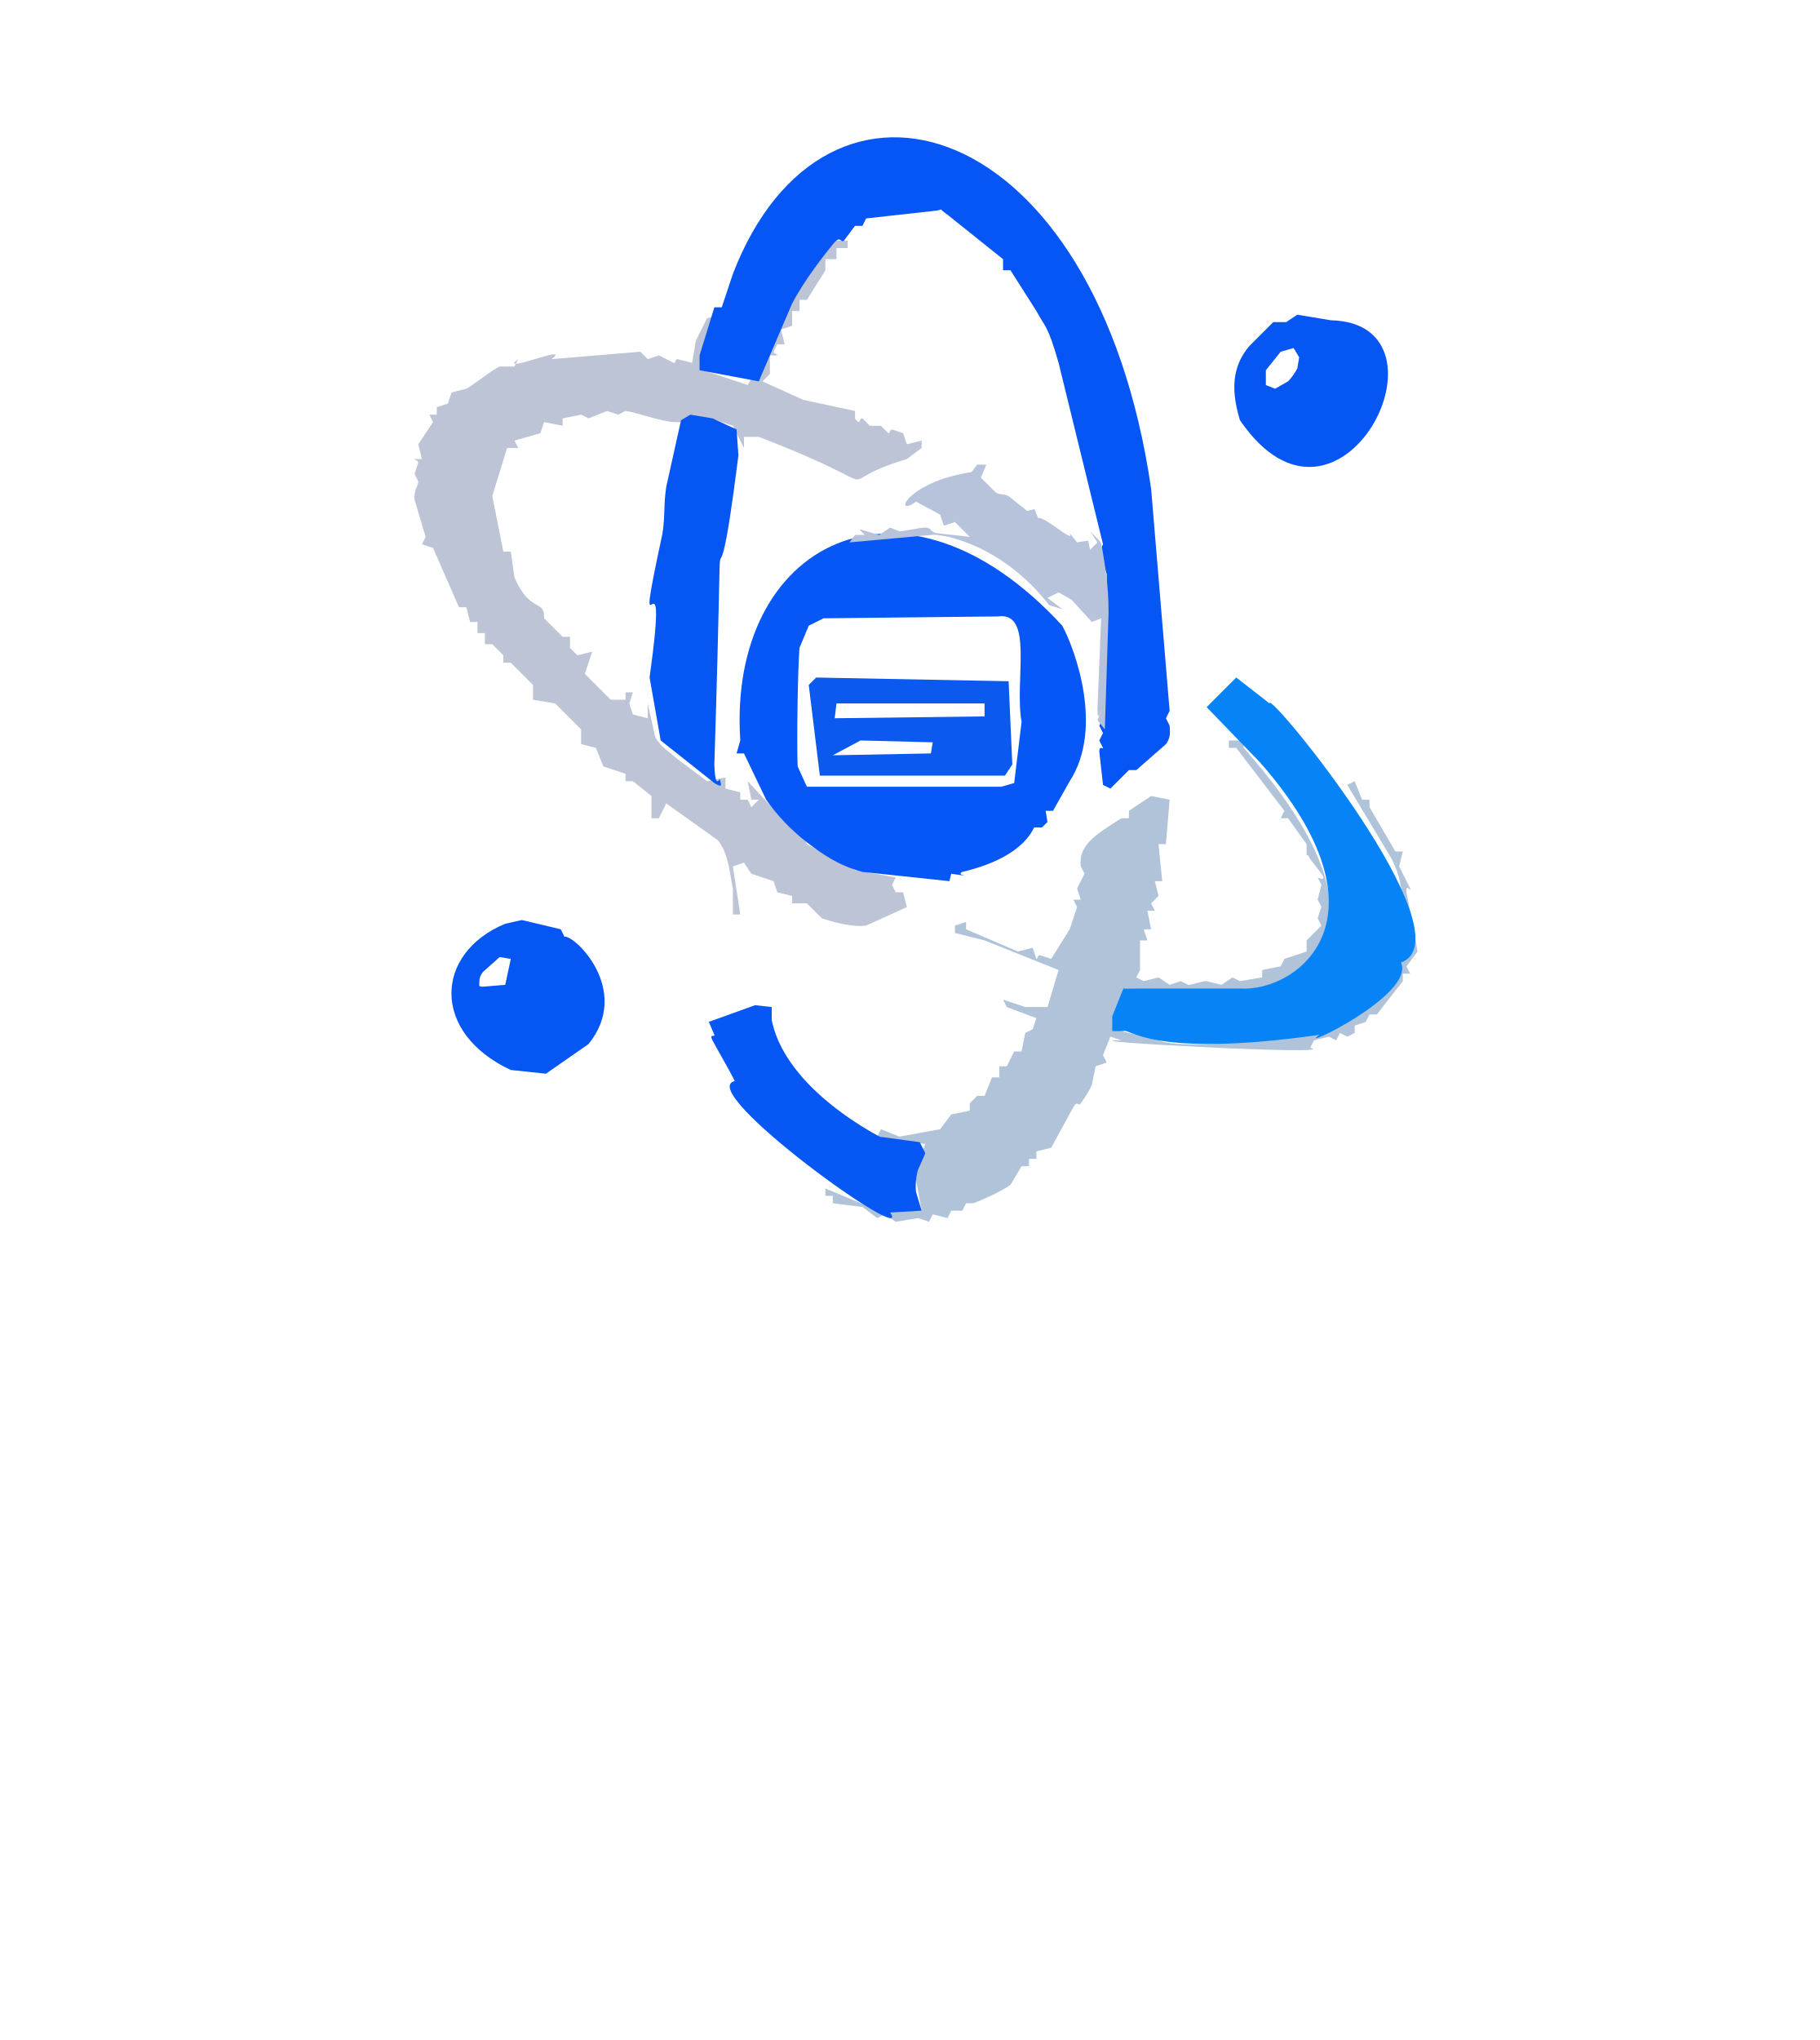
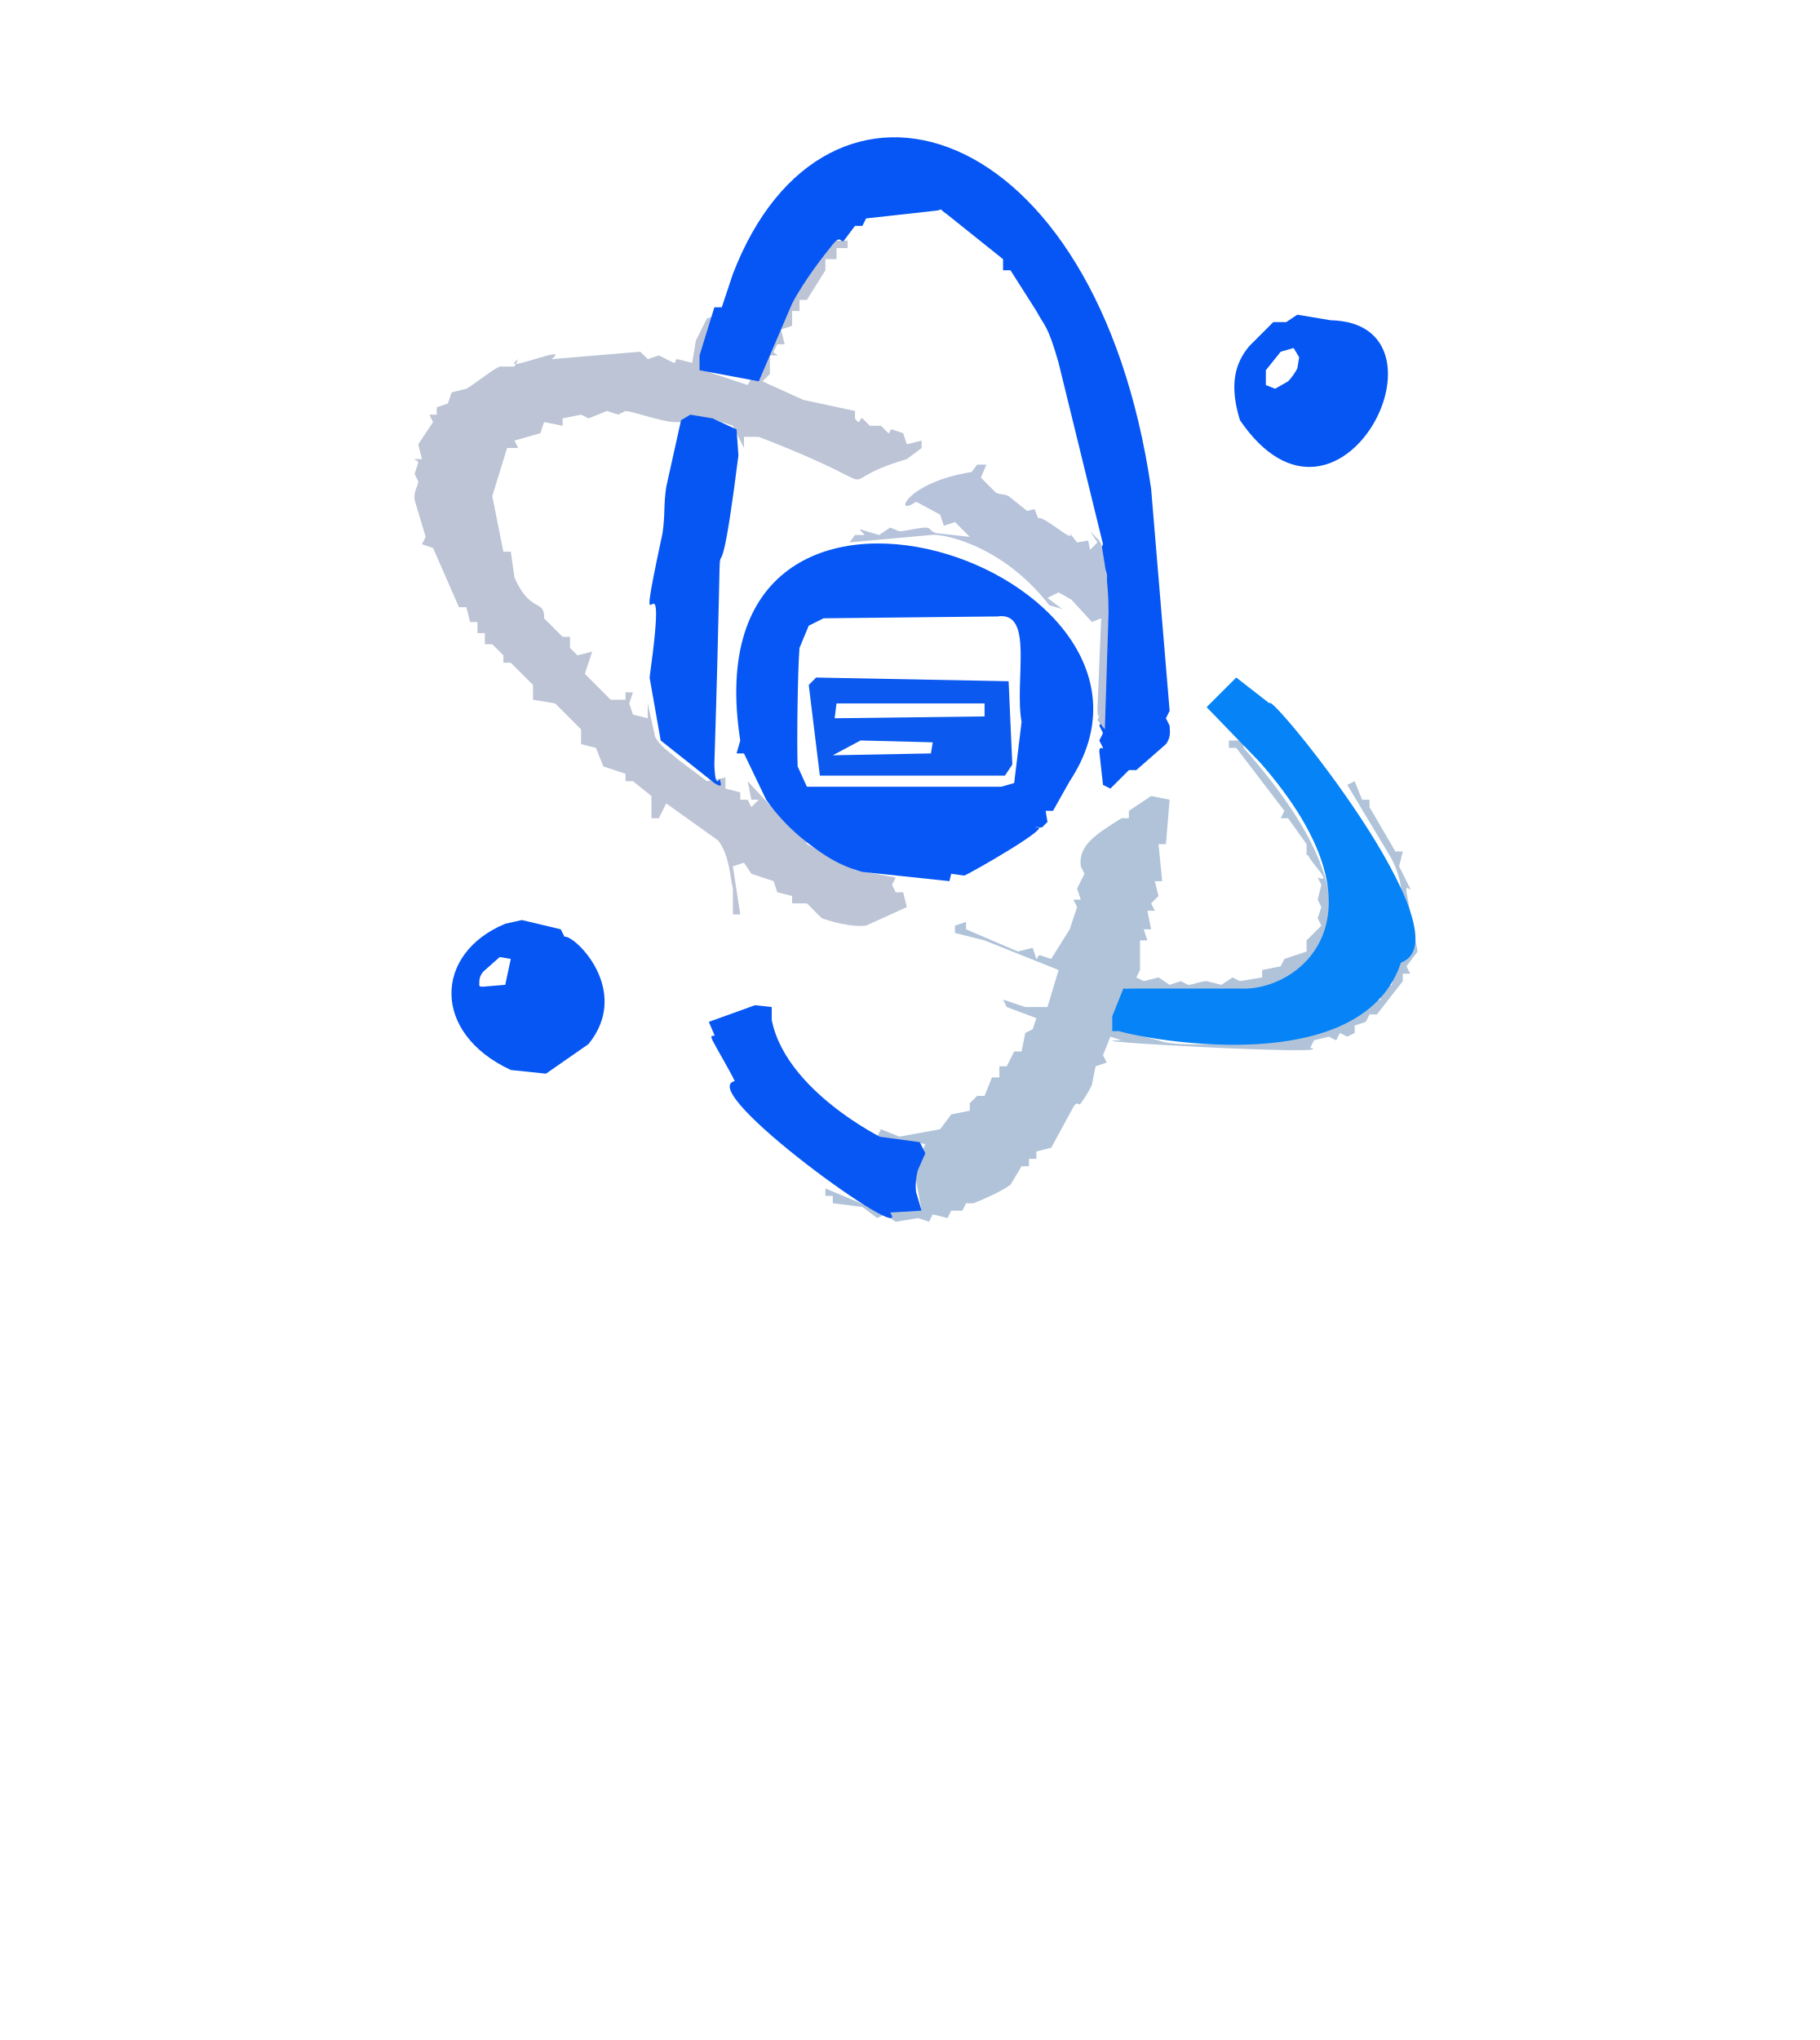
<svg xmlns="http://www.w3.org/2000/svg" width="983" height="1102" viewBox="0 0 983 1102">
  <path d="M448 130 L458 130 L458 134 L452 134 L452 140 L446 140 L446 146 L436 162 L432 162 L432 168 L428 168 L428 176 L422 178 L424 186 L420 186 L418 190 C418 191 420.5 191.5 420 192 L416 192 L416 202 L412 206 L434 216 L462 222 L462 226 C462.5 227 463.5 228 464 228 C464.5 228 465 225.5 466 226 L470 230 L476 230 L480 234 C481 234.5 480.5 232 482 232 L488 234 L490 240 L498 238 L498 242 L490 248 C442.5 262 490.5 267 410 236 L402 236 L402 242 L396 230 L384 226 C378.5 225.5 371.5 228.5 364 228 C356.5 227.5 343 222.5 338 222 L334 224 L328 222 L318 226 L314 224 L304 226 L304 230 L294 228 L292 234 L278 238 L280 242 L274 242 L266 268 L272 298 L276 298 L278 312 C286.5 331.5 294.5 323.5 294 334 L304 344 L308 344 L308 350 L312 354 L320 352 L316 364 L330 378 L338 378 L338 374 L342 374 L340 380 L342 386 L350 388 L350 380 L354 398 C356.5 403 361.5 406 366 410 L382 422 L392 420 L392 426 L400 428 L400 432 L404 432 L406 436 L410 432 L406 432 L404 422 L430 450 L434 450 L436 456 L462 470 L484 474 L482 478 L484 482 L488 482 L490 490 L468 500 C460.5 501 449.5 498 444 496 L436 488 L428 488 L428 484 L420 482 L418 476 L406 472 L402 466 L396 468 L400 494 L396 494 L396 480 C394.5 473.5 394 461.5 388 454 L360 434 L356 442 L352 442 L352 430 L342 422 L338 422 L338 418 L326 414 L322 404 L314 402 L314 394 L300 380 L288 378 L288 370 L276 358 L272 358 L272 354 L266 348 L262 348 L262 342 L258 342 L258 336 L254 336 L252 328 L248 328 L234 296 L228 294 L230 290 L224 270 C223.5 265 226 262.5 226 260 L224 256 L226 250 C226 248.5 223.5 248.5 224 248 L228 248 L226 240 L234 228 L232 224 L236 224 L236 220 L242 218 L244 212 L252 210 C256.5 207.5 265.5 200 270 198 L278 198 L280 194 C268 203 310 185 298 194 L346 190 L350 194 L356 192 L364 196 C365.5 196.5 364.5 194 366 194 L374 196 L376 184 L382 172 L388 170 L380 200 L404 208 L416 186 L422 168 L426 168 L426 162 Z" fill="#BCC4D5" />
  <path d="M632 384 L630 388 L632 392 C632 394.5 633 398 630 402 L614 416 L610 416 L600 426 L596 424 L594 406 C594 402.5 596 405 596 404 L594 400 L596 396 L594 392 L596 388 C596.5 374.5 598.5 325 598 310 L594 298 L596 294 L572 196 C566 175 564.5 176.5 560 168 L546 146 L542 146 L542 140 L512 116 C505.5 111.5 511.5 113.5 504 114 L468 118 L466 122 L462 122 L456 130 C454 131.5 454.5 126.5 450 132 C445.5 137.5 434.5 151.5 428 164 L410 206 L378 200 L378 192 L386 166 L390 166 L396 148 C446 18 592.5 61.5 622 264 Z" fill="#0656F5" />
-   <path d="M569 438 L565 438 L566 444 L563 447 L559 447 C558.5 445.5 556 462.5 520 471 C517 472.5 522 473 521 473 L514 472 L513 476 L466 471 C453 467.5 444.5 461.5 436 455 C427.5 448.5 419.5 440 414 432 L402 407 L398 407 L400 400 C393 293.5 487.5 244 574 338 C581 351 596.5 393.5 578 422 Z M445 334 L437 338 L432 350 C431 362.5 430.5 401.5 431 414 L436 425 L541 425 L548 423 L552 390 C548 367.5 559 330 539 333 Z" fill="#0657F6" fill-rule="evenodd" />
+   <path d="M569 438 L565 438 L566 444 L563 447 L559 447 C573 444 524 472 521 473 L514 472 L513 476 L466 471 C453 467.5 444.5 461.5 436 455 C427.5 448.5 419.5 440 414 432 L402 407 L398 407 L400 400 C370.5 211.5 653 308.5 578 422 Z M445 334 L437 338 L432 350 C431 362.5 430.5 401.5 431 414 L436 425 L541 425 L548 423 L552 390 C548 367.5 559 330 539 333 Z" fill="#0657F6" fill-rule="evenodd" />
  <path d="M664 400 L672 400 L672 404 C757 500 708.5 535 666 536 L608 534 L602 556 L626 562 C639 568 726 561.5 738 542 L746 540 L746 534 L752 532 L760 496 C761 488 759.5 489.5 758 484 C756.5 478.5 757 474 752 464 L728 424 L732 422 L736 432 L740 432 L740 436 L754 460 L758 460 L756 468 L762 480 C762.5 482.5 759.5 476.5 760 482 L766 514 L760 522 L762 526 L758 526 L758 530 L744 548 L740 548 L738 552 L732 554 L732 558 L728 560 L724 558 L722 562 L718 560 L710 562 L708 566 C727 570.5 571 562 606 562 L600 560 L596 570 L598 574 L592 576 L590 586 C588.5 589.5 585.5 594 584 596 C582.5 598 582.5 594 580 598 L568 620 L560 622 L560 626 L556 626 L556 630 L552 630 L546 640 C541.5 643.5 530 648.5 526 650 L522 650 L520 654 L514 654 L512 658 L504 656 L502 660 L496 658 L484 660 L478 656 L474 658 L466 652 L450 650 L450 646 L446 646 L446 642 L470 652 L498 654 L494 632 L500 618 L474 614 L476 610 L486 614 L508 610 L514 602 L524 600 L524 596 L528 592 L532 592 L536 582 L540 582 L540 576 L544 576 L548 568 L552 568 L554 558 L558 556 L560 550 L544 544 L542 540 L554 544 L566 544 L572 524 L532 508 L516 504 L516 500 L522 498 L522 502 L550 514 L558 512 L560 518 C560.5 518.5 560.5 516 562 516 L568 518 L578 502 L582 490 L580 486 L584 486 L582 480 L586 472 L584 468 C582.5 456.5 592.5 450.5 606 442 L610 442 L610 438 L622 430 L632 432 L630 456 L626 456 L628 476 L624 476 L626 484 L622 488 L624 492 L620 492 L622 502 L618 502 L620 508 L616 508 L616 524 L614 528 L618 530 L626 528 L632 532 L638 530 L642 532 C644.5 532 649 530 652 530 L660 532 L666 528 L670 530 L682 528 L682 524 L692 522 L694 518 L706 514 L706 508 L714 500 L712 496 L714 490 L712 486 L714 478 L712 474 C723.5 479 698.5 457 710 462 L706 462 L706 456 L696 442 L692 442 L694 438 L668 404 L664 404 Z" fill="#B0C3D9" />
-   <path d="M668 366 L686 380 C685 372 794.5 506 757 520 C765 537.5 699 568.5 713 559 C621.5 572 610 555 607 557 L601 557 L601 549 L607 534 L670 534 C701 536 754.5 496 681 412 L652 382 Z" fill="#0583F7" />
+   <path d="M668 366 L686 380 C685 372 794.5 506 757 520 C732.5 593.5 581.5 552.5 607 557 L601 557 L601 549 L607 534 L670 534 C701 536 754.5 496 681 412 L652 382 Z" fill="#0583F7" />
  <path d="M373 224 L385 226 L398 232 L399 246 C384 365.5 392 221.5 386 413 C386.5 428 389 419.5 389 421 C389 422.5 391.5 426.5 386 423 L357 400 L351 366 C362.5 283 340.5 369.5 358 288 C359.5 277.5 358.5 273 360 263 L368 227 Z" fill="#0656F3" />
  <path d="M497 617 L500 623 L496 632 C495 635.5 494.5 640.5 495 644 L498 654 L481 655 C494.5 675 375 589 397 584 C395 579.5 387 566 385 562 C383 558 386.5 560.5 386 559 L383 552 L408 543 L417 544 L417 551 C425.5 593.5 488.5 620 475 614 Z" fill="#0757F4" />
  <path d="M701 170 L719 173 C790 174.5 724 306 670 227 C664 207.5 667.5 196 675 187 L688 174 L695 174 Z M684 200 L684 208 L689 210 L696 206 C698 204 700 201 701 199 L702 193 L699 188 L692 190 Z" fill="#0656F3" fill-rule="evenodd" />
  <path d="M282 497 L303 502 L305 506 C310.5 505 341.5 535 318 564 L295 580 L276 578 C233 558 234.5 515 273 499 Z M276 518 L270 517 L261 525 C259 527.5 259 529.5 259 531 C259 532.5 258.5 533 261 533 L273 532 Z" fill="#0656F4" fill-rule="evenodd" />
  <path d="M441 366 L545 368 L547 413 L543 419 L443 419 L437 370 Z M452 380 L451 388 L532 387 L532 380 Z M503 407 L504 401 L465 400 L450 408 Z" fill="#0C59EF" fill-rule="evenodd" />
  <path d="M559 275 L561 280 C563.5 278 581.5 294.5 578 288 L582 293 L588 292 L589 297 L593 293 L589 287 L594 292 C595 294 595 292.5 596 299 C597 305.5 599 315 599 331 L597 394 L593 389 L595 384 C595 383 593 391.5 593 383 L595 334 L590 336 L579 324 L572 320 L566 323 L574 329 L567 327 C541 293.5 508 288 503 289 L459 293 L462 289 L467 289 C467.5 288.5 463.5 286 465 286 L475 289 L481 285 L486 287 C489 287 496.5 285 500 285 C503.5 285 502 287 506 288 L524 290 L516 282 L510 284 L508 278 L495 271 C482.5 280 489 260.5 525 255 L528 251 L533 251 L530 258 L538 266 C540.5 267.5 542 266.5 545 268 L555 276 Z" fill="#B7C3DB" />
</svg>
